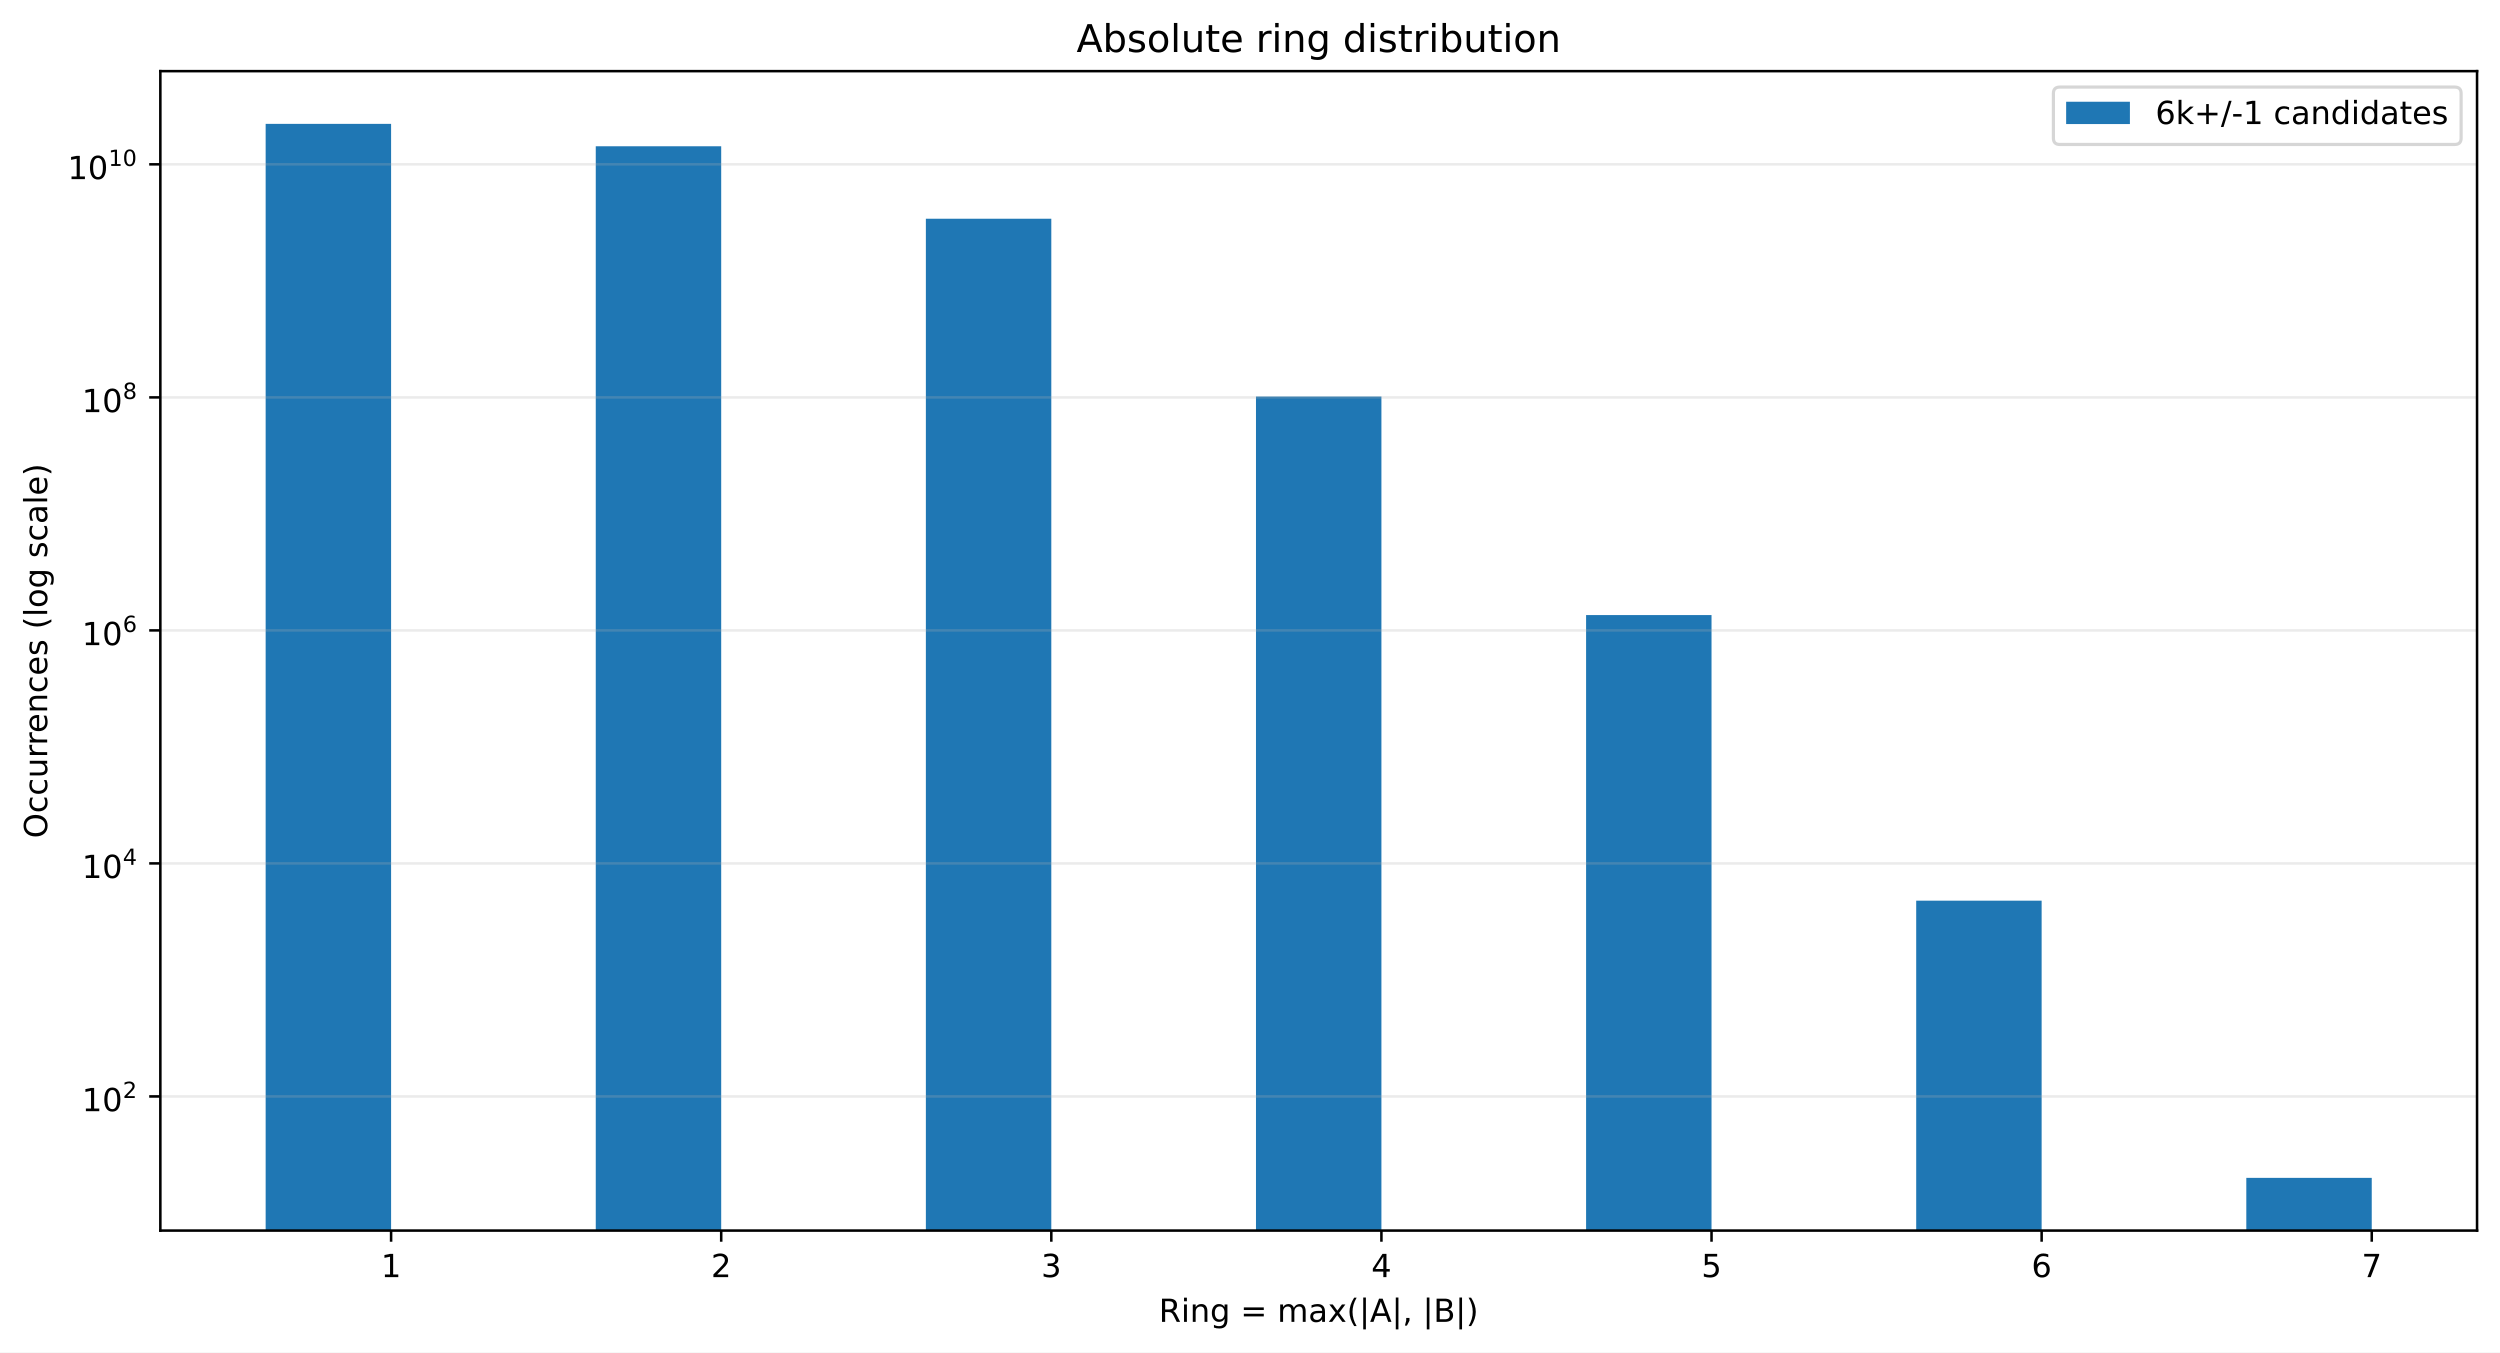
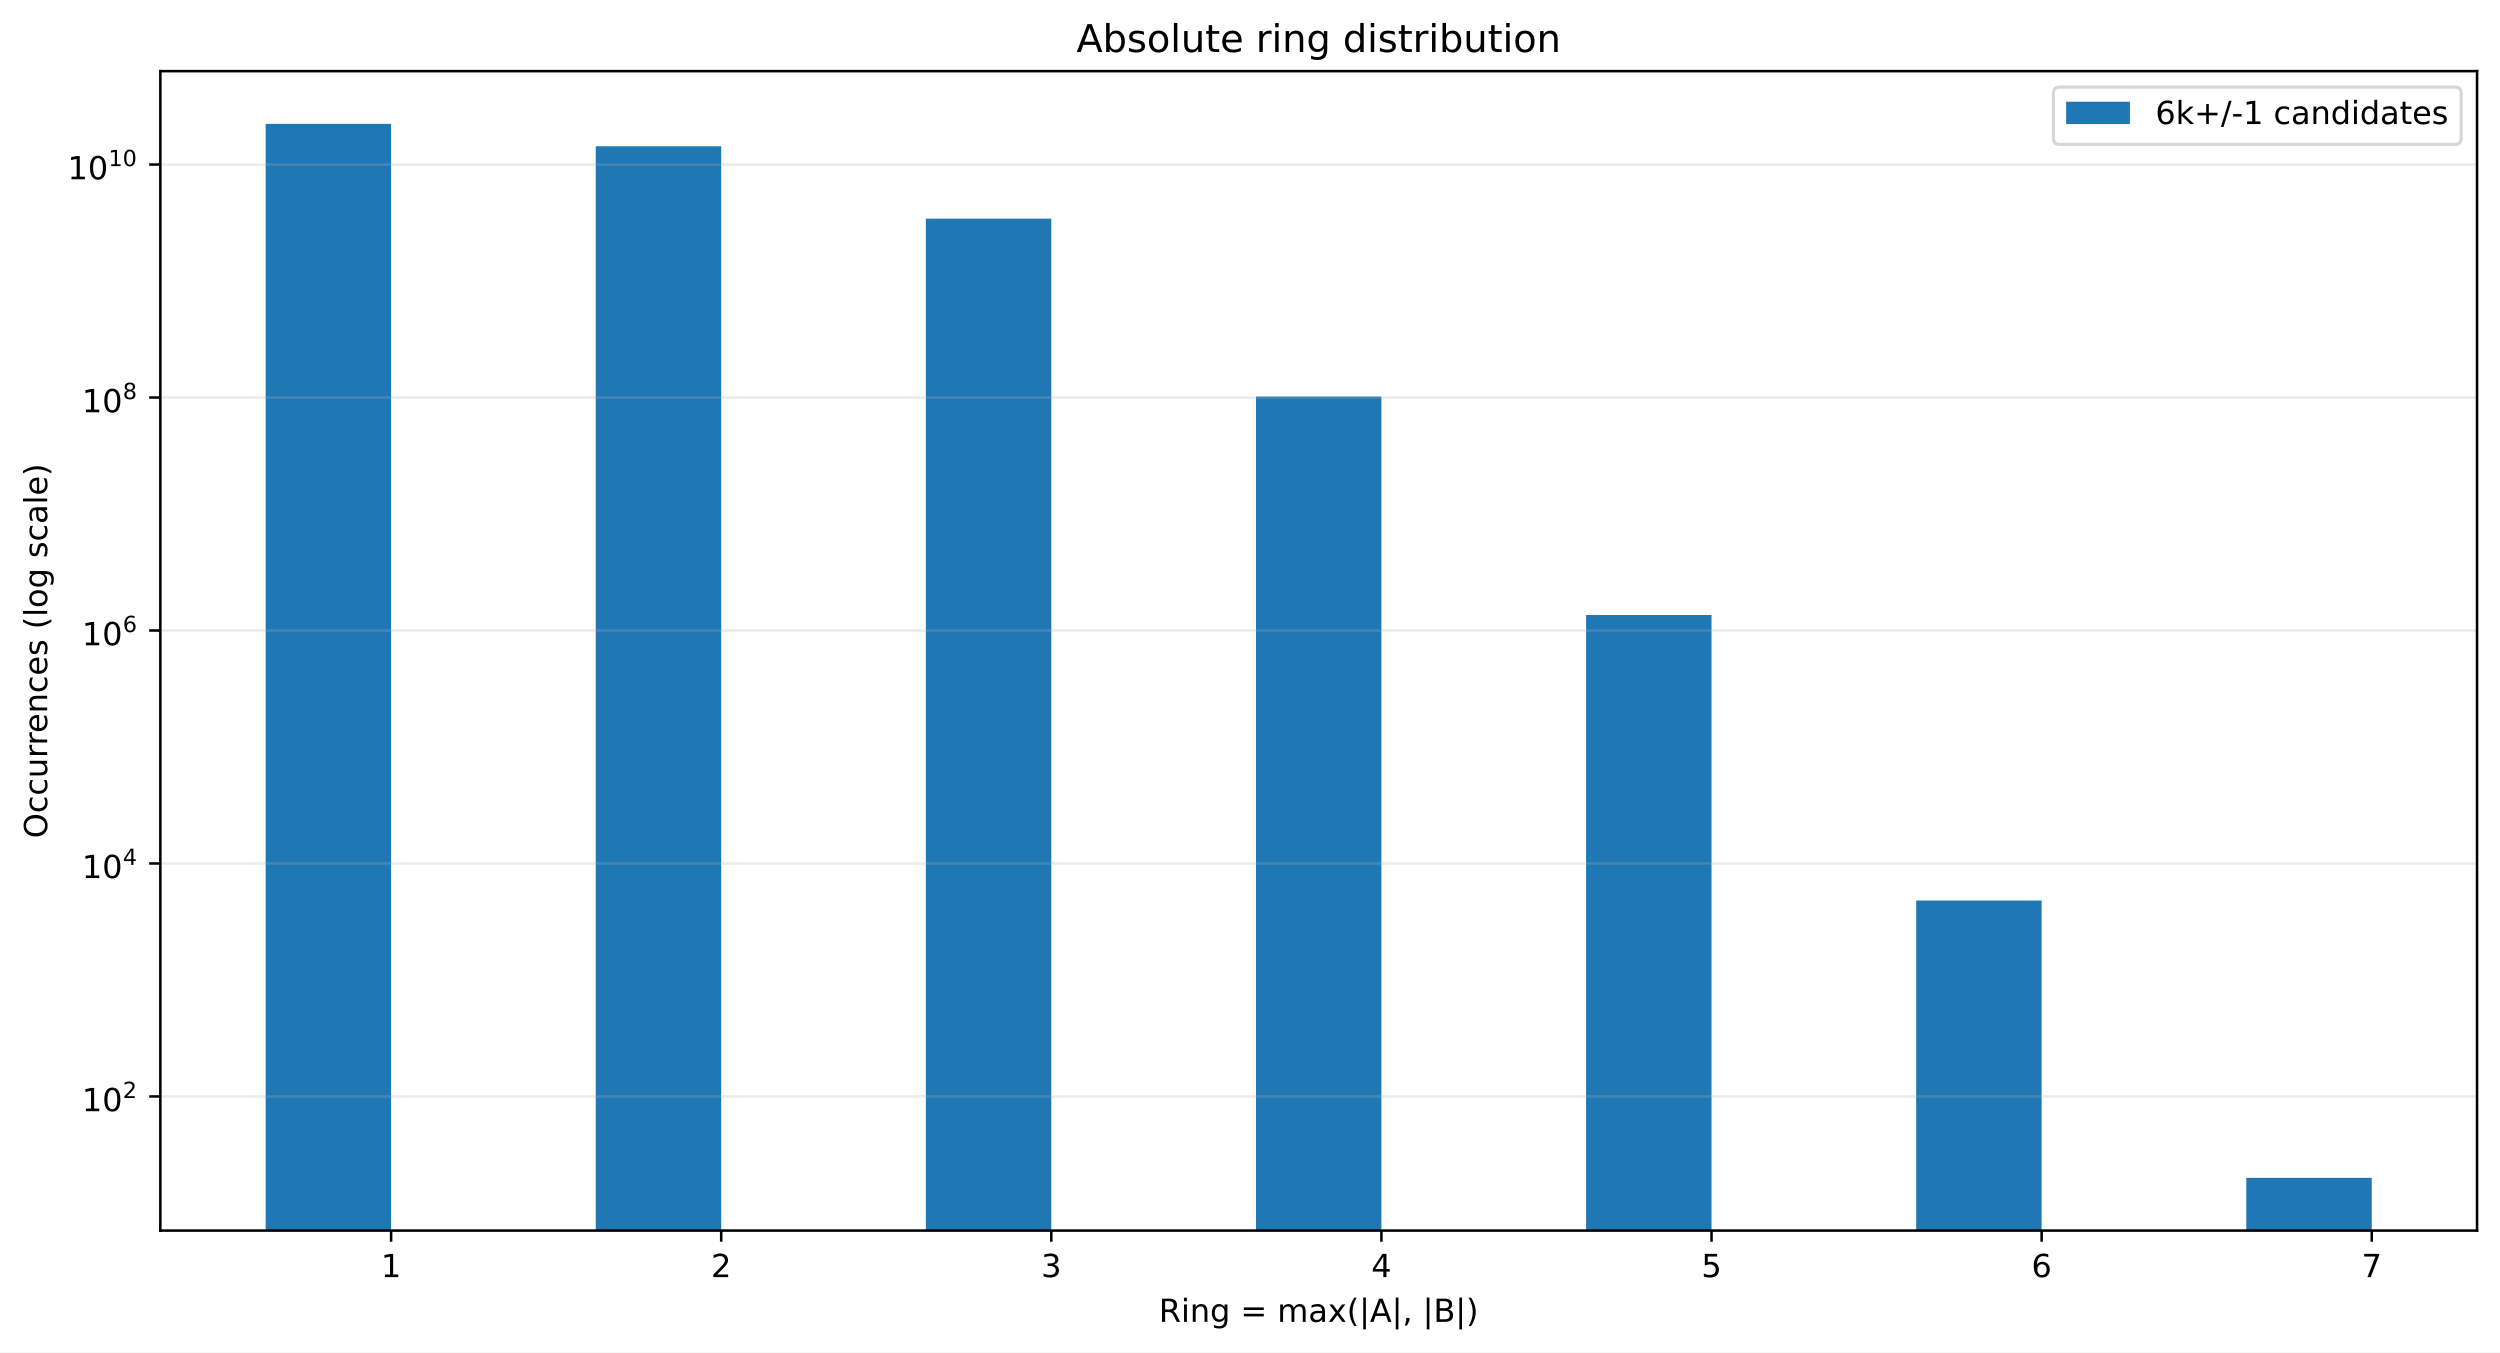
<svg xmlns="http://www.w3.org/2000/svg" xmlns:xlink="http://www.w3.org/1999/xlink" width="784.258pt" height="424.28pt" viewBox="0 0 784.258 424.28" version="1.1">
  <defs>
    <style type="text/css">*{stroke-linejoin: round; stroke-linecap: butt}</style>
  </defs>
  <g id="figure_1">
    <g id="patch_1">
      <path d="M 0 424.28  L 784.258 424.28  L 784.258 0  L 0 0  z " style="fill: #ffffff" />
    </g>
    <g id="axes_1">
      <g id="patch_2">
        <path d="M 50.301 386.036  L 777.058 386.036  L 777.058 22.318  L 50.301 22.318  z " style="fill: #ffffff" />
      </g>
      <g id="patch_3">
-         <path d="M 83.335 36966.541  L 122.687 36966.541  L 122.687 38.851  L 83.335 38.851  z " clip-path="url(#pe344767439)" style="fill: #1f77b4" />
+         <path d="M 83.335 36959.534  L 122.687 36959.534  L 122.687 38.851  L 83.335 38.851  z " clip-path="url(#p57e20f14a9)" style="fill: #1f77b4" />
      </g>
      <g id="patch_4">
-         <path d="M 186.891 36966.541  L 226.243 36966.541  L 226.243 45.886  L 186.891 45.886  z " clip-path="url(#pe344767439)" style="fill: #1f77b4" />
+         <path d="M 186.891 36959.534  L 226.243 36959.534  L 226.243 45.884  L 186.891 45.884  z " clip-path="url(#p57e20f14a9)" style="fill: #1f77b4" />
      </g>
      <g id="patch_5">
-         <path d="M 290.448 36966.541  L 329.799 36966.541  L 329.799 68.608  L 290.448 68.608  z " clip-path="url(#pe344767439)" style="fill: #1f77b4" />
+         <path d="M 290.448 36959.534  L 329.799 36959.534  L 329.799 68.603  L 290.448 68.603  z " clip-path="url(#p57e20f14a9)" style="fill: #1f77b4" />
      </g>
      <g id="patch_6">
-         <path d="M 394.004 36966.541  L 433.355 36966.541  L 433.355 124.402  L 394.004 124.402  z " clip-path="url(#pe344767439)" style="fill: #1f77b4" />
+         <path d="M 394.004 36959.534  L 433.355 36959.534  L 433.355 124.386  L 394.004 124.386  z " clip-path="url(#p57e20f14a9)" style="fill: #1f77b4" />
      </g>
      <g id="patch_7">
-         <path d="M 497.56 36966.541  L 536.912 36966.541  L 536.912 192.954  L 497.56 192.954  z " clip-path="url(#pe344767439)" style="fill: #1f77b4" />
+         <path d="M 497.56 36959.534  L 536.912 36959.534  L 536.912 192.925  L 497.56 192.925  z " clip-path="url(#p57e20f14a9)" style="fill: #1f77b4" />
      </g>
      <g id="patch_8">
-         <path d="M 601.116 36966.541  L 640.468 36966.541  L 640.468 282.544  L 601.116 282.544  z " clip-path="url(#pe344767439)" style="fill: #1f77b4" />
+         <path d="M 601.116 36959.534  L 640.468 36959.534  L 640.468 282.504  L 601.116 282.504  z " clip-path="url(#p57e20f14a9)" style="fill: #1f77b4" />
      </g>
      <g id="patch_9">
-         <path d="M 704.673 36966.541  L 744.024 36966.541  L 744.024 369.503  L 704.673 369.503  z " clip-path="url(#pe344767439)" style="fill: #1f77b4" />
+         <path d="M 704.673 36959.534  L 744.024 36959.534  L 744.024 369.503  L 704.673 369.503  z " clip-path="url(#p57e20f14a9)" style="fill: #1f77b4" />
      </g>
      <g id="matplotlib.axis_1">
        <g id="xtick_1">
          <g id="line2d_1">
            <defs>
-               <path id="m5f620733ee" d="M 0 0  L 0 3.5  " style="stroke: #000000; stroke-width: 0.8" />
+               <path id="mc5eaa9182e" d="M 0 0  L 0 3.5  " style="stroke: #000000; stroke-width: 0.8" />
            </defs>
            <g>
-               <use xlink:href="#m5f620733ee" x="122.687" y="386.036" style="stroke: #000000; stroke-width: 0.8" />
+               <use xlink:href="#mc5eaa9182e" x="122.687" y="386.036" style="stroke: #000000; stroke-width: 0.8" />
            </g>
          </g>
          <g id="text_1">
            <g transform="translate(119.5053 400.6334) scale(0.1 -0.1)">
              <defs>
                <path id="DejaVuSans-14" d="M 794 531  L 1825 531  L 1825 4091  L 703 3866  L 703 4441  L 1819 4666  L 2450 4666  L 2450 531  L 3481 531  L 3481 0  L 794 0  L 794 531  z " transform="scale(0.015625)" />
              </defs>
              <use xlink:href="#DejaVuSans-14" />
            </g>
          </g>
        </g>
        <g id="xtick_2">
          <g id="line2d_2">
            <g>
-               <use xlink:href="#m5f620733ee" x="226.243" y="386.036" style="stroke: #000000; stroke-width: 0.8" />
+               <use xlink:href="#mc5eaa9182e" x="226.243" y="386.036" style="stroke: #000000; stroke-width: 0.8" />
            </g>
          </g>
          <g id="text_2">
            <g transform="translate(223.0616 400.6334) scale(0.1 -0.1)">
              <defs>
                <path id="DejaVuSans-15" d="M 1228 531  L 3431 531  L 3431 0  L 469 0  L 469 531  Q 828 903 1448 1529  Q 2069 2156 2228 2338  Q 2531 2678 2651 2914  Q 2772 3150 2772 3378  Q 2772 3750 2511 3984  Q 2250 4219 1831 4219  Q 1534 4219 1204 4116  Q 875 4013 500 3803  L 500 4441  Q 881 4594 1212 4672  Q 1544 4750 1819 4750  Q 2544 4750 2975 4387  Q 3406 4025 3406 3419  Q 3406 3131 3298 2873  Q 3191 2616 2906 2266  Q 2828 2175 2409 1742  Q 1991 1309 1228 531  z " transform="scale(0.015625)" />
              </defs>
              <use xlink:href="#DejaVuSans-15" />
            </g>
          </g>
        </g>
        <g id="xtick_3">
          <g id="line2d_3">
            <g>
-               <use xlink:href="#m5f620733ee" x="329.799" y="386.036" style="stroke: #000000; stroke-width: 0.8" />
+               <use xlink:href="#mc5eaa9182e" x="329.799" y="386.036" style="stroke: #000000; stroke-width: 0.8" />
            </g>
          </g>
          <g id="text_3">
            <g transform="translate(326.6178 400.6334) scale(0.1 -0.1)">
              <defs>
                <path id="DejaVuSans-16" d="M 2597 2516  Q 3050 2419 3304 2112  Q 3559 1806 3559 1356  Q 3559 666 3084 287  Q 2609 -91 1734 -91  Q 1441 -91 1130 -33  Q 819 25 488 141  L 488 750  Q 750 597 1062 519  Q 1375 441 1716 441  Q 2309 441 2620 675  Q 2931 909 2931 1356  Q 2931 1769 2642 2001  Q 2353 2234 1838 2234  L 1294 2234  L 1294 2753  L 1863 2753  Q 2328 2753 2575 2939  Q 2822 3125 2822 3475  Q 2822 3834 2567 4026  Q 2313 4219 1838 4219  Q 1578 4219 1281 4162  Q 984 4106 628 3988  L 628 4550  Q 988 4650 1302 4700  Q 1616 4750 1894 4750  Q 2613 4750 3031 4423  Q 3450 4097 3450 3541  Q 3450 3153 3228 2886  Q 3006 2619 2597 2516  z " transform="scale(0.015625)" />
              </defs>
              <use xlink:href="#DejaVuSans-16" />
            </g>
          </g>
        </g>
        <g id="xtick_4">
          <g id="line2d_4">
            <g>
-               <use xlink:href="#m5f620733ee" x="433.355" y="386.036" style="stroke: #000000; stroke-width: 0.8" />
+               <use xlink:href="#mc5eaa9182e" x="433.355" y="386.036" style="stroke: #000000; stroke-width: 0.8" />
            </g>
          </g>
          <g id="text_4">
            <g transform="translate(430.174 400.6334) scale(0.1 -0.1)">
              <defs>
                <path id="DejaVuSans-17" d="M 2419 4116  L 825 1625  L 2419 1625  L 2419 4116  z M 2253 4666  L 3047 4666  L 3047 1625  L 3713 1625  L 3713 1100  L 3047 1100  L 3047 0  L 2419 0  L 2419 1100  L 313 1100  L 313 1709  L 2253 4666  z " transform="scale(0.015625)" />
              </defs>
              <use xlink:href="#DejaVuSans-17" />
            </g>
          </g>
        </g>
        <g id="xtick_5">
          <g id="line2d_5">
            <g>
-               <use xlink:href="#m5f620733ee" x="536.912" y="386.036" style="stroke: #000000; stroke-width: 0.8" />
+               <use xlink:href="#mc5eaa9182e" x="536.912" y="386.036" style="stroke: #000000; stroke-width: 0.8" />
            </g>
          </g>
          <g id="text_5">
            <g transform="translate(533.7303 400.6334) scale(0.1 -0.1)">
              <defs>
                <path id="DejaVuSans-18" d="M 691 4666  L 3169 4666  L 3169 4134  L 1269 4134  L 1269 2991  Q 1406 3038 1543 3061  Q 1681 3084 1819 3084  Q 2600 3084 3056 2656  Q 3513 2228 3513 1497  Q 3513 744 3044 326  Q 2575 -91 1722 -91  Q 1428 -91 1123 -41  Q 819 9 494 109  L 494 744  Q 775 591 1075 516  Q 1375 441 1709 441  Q 2250 441 2565 725  Q 2881 1009 2881 1497  Q 2881 1984 2565 2268  Q 2250 2553 1709 2553  Q 1456 2553 1204 2497  Q 953 2441 691 2322  L 691 4666  z " transform="scale(0.015625)" />
              </defs>
              <use xlink:href="#DejaVuSans-18" />
            </g>
          </g>
        </g>
        <g id="xtick_6">
          <g id="line2d_6">
            <g>
-               <use xlink:href="#m5f620733ee" x="640.468" y="386.036" style="stroke: #000000; stroke-width: 0.8" />
+               <use xlink:href="#mc5eaa9182e" x="640.468" y="386.036" style="stroke: #000000; stroke-width: 0.8" />
            </g>
          </g>
          <g id="text_6">
            <g transform="translate(637.2865 400.6334) scale(0.1 -0.1)">
              <defs>
                <path id="DejaVuSans-19" d="M 2113 2584  Q 1688 2584 1439 2293  Q 1191 2003 1191 1497  Q 1191 994 1439 701  Q 1688 409 2113 409  Q 2538 409 2786 701  Q 3034 994 3034 1497  Q 3034 2003 2786 2293  Q 2538 2584 2113 2584  z M 3366 4563  L 3366 3988  Q 3128 4100 2886 4159  Q 2644 4219 2406 4219  Q 1781 4219 1451 3797  Q 1122 3375 1075 2522  Q 1259 2794 1537 2939  Q 1816 3084 2150 3084  Q 2853 3084 3261 2657  Q 3669 2231 3669 1497  Q 3669 778 3244 343  Q 2819 -91 2113 -91  Q 1303 -91 875 529  Q 447 1150 447 2328  Q 447 3434 972 4092  Q 1497 4750 2381 4750  Q 2619 4750 2861 4703  Q 3103 4656 3366 4563  z " transform="scale(0.015625)" />
              </defs>
              <use xlink:href="#DejaVuSans-19" />
            </g>
          </g>
        </g>
        <g id="xtick_7">
          <g id="line2d_7">
            <g>
-               <use xlink:href="#m5f620733ee" x="744.024" y="386.036" style="stroke: #000000; stroke-width: 0.8" />
+               <use xlink:href="#mc5eaa9182e" x="744.024" y="386.036" style="stroke: #000000; stroke-width: 0.8" />
            </g>
          </g>
          <g id="text_7">
            <g transform="translate(740.8427 400.6334) scale(0.1 -0.1)">
              <defs>
                <path id="DejaVuSans-1a" d="M 525 4666  L 3525 4666  L 3525 4397  L 1831 0  L 1172 0  L 2766 4134  L 525 4134  L 525 4666  z " transform="scale(0.015625)" />
              </defs>
              <use xlink:href="#DejaVuSans-1a" />
            </g>
          </g>
        </g>
        <g id="text_8">
          <g transform="translate(363.5437 414.678) scale(0.1 -0.1)">
            <defs>
              <path id="DejaVuSans-35" d="M 2841 2188  Q 3044 2119 3236 1894  Q 3428 1669 3622 1275  L 4263 0  L 3584 0  L 2988 1197  Q 2756 1666 2539 1819  Q 2322 1972 1947 1972  L 1259 1972  L 1259 0  L 628 0  L 628 4666  L 2053 4666  Q 2853 4666 3247 4331  Q 3641 3997 3641 3322  Q 3641 2881 3436 2590  Q 3231 2300 2841 2188  z M 1259 4147  L 1259 2491  L 2053 2491  Q 2509 2491 2742 2702  Q 2975 2913 2975 3322  Q 2975 3731 2742 3939  Q 2509 4147 2053 4147  L 1259 4147  z " transform="scale(0.015625)" />
              <path id="DejaVuSans-4c" d="M 603 3500  L 1178 3500  L 1178 0  L 603 0  L 603 3500  z M 603 4863  L 1178 4863  L 1178 4134  L 603 4134  L 603 4863  z " transform="scale(0.015625)" />
              <path id="DejaVuSans-51" d="M 3513 2113  L 3513 0  L 2938 0  L 2938 2094  Q 2938 2591 2744 2837  Q 2550 3084 2163 3084  Q 1697 3084 1428 2787  Q 1159 2491 1159 1978  L 1159 0  L 581 0  L 581 3500  L 1159 3500  L 1159 2956  Q 1366 3272 1645 3428  Q 1925 3584 2291 3584  Q 2894 3584 3203 3211  Q 3513 2838 3513 2113  z " transform="scale(0.015625)" />
              <path id="DejaVuSans-4a" d="M 2906 1791  Q 2906 2416 2648 2759  Q 2391 3103 1925 3103  Q 1463 3103 1205 2759  Q 947 2416 947 1791  Q 947 1169 1205 825  Q 1463 481 1925 481  Q 2391 481 2648 825  Q 2906 1169 2906 1791  z M 3481 434  Q 3481 -459 3084 -895  Q 2688 -1331 1869 -1331  Q 1566 -1331 1297 -1286  Q 1028 -1241 775 -1147  L 775 -588  Q 1028 -725 1275 -790  Q 1522 -856 1778 -856  Q 2344 -856 2625 -561  Q 2906 -266 2906 331  L 2906 616  Q 2728 306 2450 153  Q 2172 0 1784 0  Q 1141 0 747 490  Q 353 981 353 1791  Q 353 2603 747 3093  Q 1141 3584 1784 3584  Q 2172 3584 2450 3431  Q 2728 3278 2906 2969  L 2906 3500  L 3481 3500  L 3481 434  z " transform="scale(0.015625)" />
              <path id="DejaVuSans-3" transform="scale(0.015625)" />
              <path id="DejaVuSans-20" d="M 678 2906  L 4684 2906  L 4684 2381  L 678 2381  L 678 2906  z M 678 1631  L 4684 1631  L 4684 1100  L 678 1100  L 678 1631  z " transform="scale(0.015625)" />
              <path id="DejaVuSans-50" d="M 3328 2828  Q 3544 3216 3844 3400  Q 4144 3584 4550 3584  Q 5097 3584 5394 3201  Q 5691 2819 5691 2113  L 5691 0  L 5113 0  L 5113 2094  Q 5113 2597 4934 2840  Q 4756 3084 4391 3084  Q 3944 3084 3684 2787  Q 3425 2491 3425 1978  L 3425 0  L 2847 0  L 2847 2094  Q 2847 2600 2669 2842  Q 2491 3084 2119 3084  Q 1678 3084 1418 2786  Q 1159 2488 1159 1978  L 1159 0  L 581 0  L 581 3500  L 1159 3500  L 1159 2956  Q 1356 3278 1631 3431  Q 1906 3584 2284 3584  Q 2666 3584 2933 3390  Q 3200 3197 3328 2828  z " transform="scale(0.015625)" />
              <path id="DejaVuSans-44" d="M 2194 1759  Q 1497 1759 1228 1600  Q 959 1441 959 1056  Q 959 750 1161 570  Q 1363 391 1709 391  Q 2188 391 2477 730  Q 2766 1069 2766 1631  L 2766 1759  L 2194 1759  z M 3341 1997  L 3341 0  L 2766 0  L 2766 531  Q 2569 213 2275 61  Q 1981 -91 1556 -91  Q 1019 -91 701 211  Q 384 513 384 1019  Q 384 1609 779 1909  Q 1175 2209 1959 2209  L 2766 2209  L 2766 2266  Q 2766 2663 2505 2880  Q 2244 3097 1772 3097  Q 1472 3097 1187 3025  Q 903 2953 641 2809  L 641 3341  Q 956 3463 1253 3523  Q 1550 3584 1831 3584  Q 2591 3584 2966 3190  Q 3341 2797 3341 1997  z " transform="scale(0.015625)" />
              <path id="DejaVuSans-5b" d="M 3513 3500  L 2247 1797  L 3578 0  L 2900 0  L 1881 1375  L 863 0  L 184 0  L 1544 1831  L 300 3500  L 978 3500  L 1906 2253  L 2834 3500  L 3513 3500  z " transform="scale(0.015625)" />
              <path id="DejaVuSans-b" d="M 1984 4856  Q 1566 4138 1362 3434  Q 1159 2731 1159 2009  Q 1159 1288 1364 580  Q 1569 -128 1984 -844  L 1484 -844  Q 1016 -109 783 600  Q 550 1309 550 2009  Q 550 2706 781 3412  Q 1013 4119 1484 4856  L 1984 4856  z " transform="scale(0.015625)" />
              <path id="DejaVuSans-5f" d="M 1344 4891  L 1344 -1509  L 813 -1509  L 813 4891  L 1344 4891  z " transform="scale(0.015625)" />
              <path id="DejaVuSans-24" d="M 2188 4044  L 1331 1722  L 3047 1722  L 2188 4044  z M 1831 4666  L 2547 4666  L 4325 0  L 3669 0  L 3244 1197  L 1141 1197  L 716 0  L 50 0  L 1831 4666  z " transform="scale(0.015625)" />
              <path id="DejaVuSans-f" d="M 750 794  L 1409 794  L 1409 256  L 897 -744  L 494 -744  L 750 256  L 750 794  z " transform="scale(0.015625)" />
              <path id="DejaVuSans-25" d="M 1259 2228  L 1259 519  L 2272 519  Q 2781 519 3026 730  Q 3272 941 3272 1375  Q 3272 1813 3026 2020  Q 2781 2228 2272 2228  L 1259 2228  z M 1259 4147  L 1259 2741  L 2194 2741  Q 2656 2741 2882 2914  Q 3109 3088 3109 3444  Q 3109 3797 2882 3972  Q 2656 4147 2194 4147  L 1259 4147  z M 628 4666  L 2241 4666  Q 2963 4666 3353 4366  Q 3744 4066 3744 3513  Q 3744 3084 3544 2831  Q 3344 2578 2956 2516  Q 3422 2416 3680 2098  Q 3938 1781 3938 1306  Q 3938 681 3513 340  Q 3088 0 2303 0  L 628 0  L 628 4666  z " transform="scale(0.015625)" />
              <path id="DejaVuSans-c" d="M 513 4856  L 1013 4856  Q 1481 4119 1714 3412  Q 1947 2706 1947 2009  Q 1947 1309 1714 600  Q 1481 -109 1013 -844  L 513 -844  Q 928 -128 1133 580  Q 1338 1288 1338 2009  Q 1338 2731 1133 3434  Q 928 4138 513 4856  z " transform="scale(0.015625)" />
            </defs>
            <use xlink:href="#DejaVuSans-35" />
            <use xlink:href="#DejaVuSans-4c" transform="translate(69.48438 0)" />
            <use xlink:href="#DejaVuSans-51" transform="translate(97.26562 0)" />
            <use xlink:href="#DejaVuSans-4a" transform="translate(160.6406 0)" />
            <use xlink:href="#DejaVuSans-3" transform="translate(224.125 0)" />
            <use xlink:href="#DejaVuSans-20" transform="translate(255.9062 0)" />
            <use xlink:href="#DejaVuSans-3" transform="translate(339.7031 0)" />
            <use xlink:href="#DejaVuSans-50" transform="translate(371.4844 0)" />
            <use xlink:href="#DejaVuSans-44" transform="translate(468.8906 0)" />
            <use xlink:href="#DejaVuSans-5b" transform="translate(530.1719 0)" />
            <use xlink:href="#DejaVuSans-b" transform="translate(589.3594 0)" />
            <use xlink:href="#DejaVuSans-5f" transform="translate(628.375 0)" />
            <use xlink:href="#DejaVuSans-24" transform="translate(662.0625 0)" />
            <use xlink:href="#DejaVuSans-5f" transform="translate(730.4688 0)" />
            <use xlink:href="#DejaVuSans-f" transform="translate(764.1562 0)" />
            <use xlink:href="#DejaVuSans-3" transform="translate(795.9375 0)" />
            <use xlink:href="#DejaVuSans-5f" transform="translate(827.7188 0)" />
            <use xlink:href="#DejaVuSans-25" transform="translate(861.4062 0)" />
            <use xlink:href="#DejaVuSans-5f" transform="translate(930.0156 0)" />
            <use xlink:href="#DejaVuSans-c" transform="translate(963.7031 0)" />
          </g>
        </g>
      </g>
      <g id="matplotlib.axis_2">
        <g id="ytick_1">
          <g id="line2d_8">
-             <path d="M 50.301 343.956  L 777.058 343.956  " clip-path="url(#pe344767439)" style="fill: none; stroke: #b0b0b0; stroke-opacity: 0.25; stroke-width: 0.8; stroke-linecap: square" />
+             <path d="M 50.301 343.961  L 777.058 343.961  " clip-path="url(#p57e20f14a9)" style="fill: none; stroke: #b0b0b0; stroke-opacity: 0.25; stroke-width: 0.8; stroke-linecap: square" />
          </g>
          <g id="line2d_9">
            <defs>
-               <path id="m63f2f22b67" d="M 0 0  L -3.5 0  " style="stroke: #000000; stroke-width: 0.8" />
+               <path id="m5022989e51" d="M 0 0  L -3.5 0  " style="stroke: #000000; stroke-width: 0.8" />
            </defs>
            <g>
-               <use xlink:href="#m63f2f22b67" x="50.301" y="343.956" style="stroke: #000000; stroke-width: 0.8" />
+               <use xlink:href="#m5022989e51" x="50.301" y="343.961" style="stroke: #000000; stroke-width: 0.8" />
            </g>
          </g>
          <g id="text_9">
-             <g transform="translate(25.70078 348.6562) scale(0.1 -0.1)">
+             <g transform="translate(25.70078 348.6611) scale(0.1 -0.1)">
              <defs>
                <path id="DejaVuSans-13" d="M 2034 4250  Q 1547 4250 1301 3770  Q 1056 3291 1056 2328  Q 1056 1369 1301 889  Q 1547 409 2034 409  Q 2525 409 2770 889  Q 3016 1369 3016 2328  Q 3016 3291 2770 3770  Q 2525 4250 2034 4250  z M 2034 4750  Q 2819 4750 3233 4129  Q 3647 3509 3647 2328  Q 3647 1150 3233 529  Q 2819 -91 2034 -91  Q 1250 -91 836 529  Q 422 1150 422 2328  Q 422 3509 836 4129  Q 1250 4750 2034 4750  z " transform="scale(0.015625)" />
              </defs>
              <use xlink:href="#DejaVuSans-14" transform="translate(0 0.746875)" />
              <use xlink:href="#DejaVuSans-13" transform="translate(63.62305 0.746875)" />
              <use xlink:href="#DejaVuSans-15" transform="translate(128.2031 42.04688) scale(0.7)" />
            </g>
          </g>
        </g>
        <g id="ytick_2">
          <g id="line2d_10">
-             <path d="M 50.301 270.857  L 777.058 270.857  " clip-path="url(#pe344767439)" style="fill: none; stroke: #b0b0b0; stroke-opacity: 0.25; stroke-width: 0.8; stroke-linecap: square" />
+             <path d="M 50.301 270.876  L 777.058 270.876  " clip-path="url(#p57e20f14a9)" style="fill: none; stroke: #b0b0b0; stroke-opacity: 0.25; stroke-width: 0.8; stroke-linecap: square" />
          </g>
          <g id="line2d_11">
            <g>
-               <use xlink:href="#m63f2f22b67" x="50.301" y="270.857" style="stroke: #000000; stroke-width: 0.8" />
+               <use xlink:href="#m5022989e51" x="50.301" y="270.876" style="stroke: #000000; stroke-width: 0.8" />
            </g>
          </g>
          <g id="text_10">
-             <g transform="translate(25.70078 275.5072) scale(0.1 -0.1)">
+             <g transform="translate(25.70078 275.5261) scale(0.1 -0.1)">
              <use xlink:href="#DejaVuSans-14" transform="translate(0 0.665625)" />
              <use xlink:href="#DejaVuSans-13" transform="translate(63.62305 0.665625)" />
              <use xlink:href="#DejaVuSans-17" transform="translate(128.2031 41.96563) scale(0.7)" />
            </g>
          </g>
        </g>
        <g id="ytick_3">
          <g id="line2d_12">
-             <path d="M 50.301 197.758  L 777.058 197.758  " clip-path="url(#pe344767439)" style="fill: none; stroke: #b0b0b0; stroke-opacity: 0.25; stroke-width: 0.8; stroke-linecap: square" />
+             <path d="M 50.301 197.791  L 777.058 197.791  " clip-path="url(#p57e20f14a9)" style="fill: none; stroke: #b0b0b0; stroke-opacity: 0.25; stroke-width: 0.8; stroke-linecap: square" />
          </g>
          <g id="line2d_13">
            <g>
-               <use xlink:href="#m63f2f22b67" x="50.301" y="197.758" style="stroke: #000000; stroke-width: 0.8" />
+               <use xlink:href="#m5022989e51" x="50.301" y="197.791" style="stroke: #000000; stroke-width: 0.8" />
            </g>
          </g>
          <g id="text_11">
-             <g transform="translate(25.70078 202.4582) scale(0.1 -0.1)">
+             <g transform="translate(25.70078 202.4911) scale(0.1 -0.1)">
              <use xlink:href="#DejaVuSans-14" transform="translate(0 0.746875)" />
              <use xlink:href="#DejaVuSans-13" transform="translate(63.62305 0.746875)" />
              <use xlink:href="#DejaVuSans-19" transform="translate(128.2031 42.04688) scale(0.7)" />
            </g>
          </g>
        </g>
        <g id="ytick_4">
          <g id="line2d_14">
-             <path d="M 50.301 124.659  L 777.058 124.659  " clip-path="url(#pe344767439)" style="fill: none; stroke: #b0b0b0; stroke-opacity: 0.25; stroke-width: 0.8; stroke-linecap: square" />
+             <path d="M 50.301 124.706  L 777.058 124.706  " clip-path="url(#p57e20f14a9)" style="fill: none; stroke: #b0b0b0; stroke-opacity: 0.25; stroke-width: 0.8; stroke-linecap: square" />
          </g>
          <g id="line2d_15">
            <g>
-               <use xlink:href="#m63f2f22b67" x="50.301" y="124.659" style="stroke: #000000; stroke-width: 0.8" />
+               <use xlink:href="#m5022989e51" x="50.301" y="124.706" style="stroke: #000000; stroke-width: 0.8" />
            </g>
          </g>
          <g id="text_12">
-             <g transform="translate(25.70078 129.3593) scale(0.1 -0.1)">
+             <g transform="translate(25.70078 129.4061) scale(0.1 -0.1)">
              <defs>
                <path id="DejaVuSans-1b" d="M 2034 2216  Q 1584 2216 1326 1975  Q 1069 1734 1069 1313  Q 1069 891 1326 650  Q 1584 409 2034 409  Q 2484 409 2743 651  Q 3003 894 3003 1313  Q 3003 1734 2745 1975  Q 2488 2216 2034 2216  z M 1403 2484  Q 997 2584 770 2862  Q 544 3141 544 3541  Q 544 4100 942 4425  Q 1341 4750 2034 4750  Q 2731 4750 3128 4425  Q 3525 4100 3525 3541  Q 3525 3141 3298 2862  Q 3072 2584 2669 2484  Q 3125 2378 3379 2068  Q 3634 1759 3634 1313  Q 3634 634 3220 271  Q 2806 -91 2034 -91  Q 1263 -91 848 271  Q 434 634 434 1313  Q 434 1759 690 2068  Q 947 2378 1403 2484  z M 1172 3481  Q 1172 3119 1398 2916  Q 1625 2713 2034 2713  Q 2441 2713 2670 2916  Q 2900 3119 2900 3481  Q 2900 3844 2670 4047  Q 2441 4250 2034 4250  Q 1625 4250 1398 4047  Q 1172 3844 1172 3481  z " transform="scale(0.015625)" />
              </defs>
              <use xlink:href="#DejaVuSans-14" transform="translate(0 0.746875)" />
              <use xlink:href="#DejaVuSans-13" transform="translate(63.62305 0.746875)" />
              <use xlink:href="#DejaVuSans-1b" transform="translate(128.2031 42.04688) scale(0.7)" />
            </g>
          </g>
        </g>
        <g id="ytick_5">
          <g id="line2d_16">
-             <path d="M 50.301 51.56  L 777.058 51.56  " clip-path="url(#pe344767439)" style="fill: none; stroke: #b0b0b0; stroke-opacity: 0.25; stroke-width: 0.8; stroke-linecap: square" />
+             <path d="M 50.301 51.621  L 777.058 51.621  " clip-path="url(#p57e20f14a9)" style="fill: none; stroke: #b0b0b0; stroke-opacity: 0.25; stroke-width: 0.8; stroke-linecap: square" />
          </g>
          <g id="line2d_17">
            <g>
-               <use xlink:href="#m63f2f22b67" x="50.301" y="51.56" style="stroke: #000000; stroke-width: 0.8" />
+               <use xlink:href="#m5022989e51" x="50.301" y="51.621" style="stroke: #000000; stroke-width: 0.8" />
            </g>
          </g>
          <g id="text_13">
-             <g transform="translate(21.20078 56.26028) scale(0.1 -0.1)">
+             <g transform="translate(21.20078 56.32116) scale(0.1 -0.1)">
              <use xlink:href="#DejaVuSans-14" transform="translate(0 0.746875)" />
              <use xlink:href="#DejaVuSans-13" transform="translate(63.62305 0.746875)" />
              <use xlink:href="#DejaVuSans-14" transform="translate(128.2031 42.04688) scale(0.7)" />
              <use xlink:href="#DejaVuSans-13" transform="translate(172.7393 42.04688) scale(0.7)" />
            </g>
          </g>
        </g>
        <g id="text_14">
          <g transform="translate(14.79844 262.9551) rotate(-90) scale(0.1 -0.1)">
            <defs>
              <path id="DejaVuSans-32" d="M 2522 4238  Q 1834 4238 1429 3725  Q 1025 3213 1025 2328  Q 1025 1447 1429 934  Q 1834 422 2522 422  Q 3209 422 3611 934  Q 4013 1447 4013 2328  Q 4013 3213 3611 3725  Q 3209 4238 2522 4238  z M 2522 4750  Q 3503 4750 4090 4092  Q 4678 3434 4678 2328  Q 4678 1225 4090 567  Q 3503 -91 2522 -91  Q 1538 -91 948 565  Q 359 1222 359 2328  Q 359 3434 948 4092  Q 1538 4750 2522 4750  z " transform="scale(0.015625)" />
              <path id="DejaVuSans-46" d="M 3122 3366  L 3122 2828  Q 2878 2963 2633 3030  Q 2388 3097 2138 3097  Q 1578 3097 1268 2742  Q 959 2388 959 1747  Q 959 1106 1268 751  Q 1578 397 2138 397  Q 2388 397 2633 464  Q 2878 531 3122 666  L 3122 134  Q 2881 22 2623 -34  Q 2366 -91 2075 -91  Q 1284 -91 818 406  Q 353 903 353 1747  Q 353 2603 823 3093  Q 1294 3584 2113 3584  Q 2378 3584 2631 3529  Q 2884 3475 3122 3366  z " transform="scale(0.015625)" />
              <path id="DejaVuSans-58" d="M 544 1381  L 544 3500  L 1119 3500  L 1119 1403  Q 1119 906 1312 657  Q 1506 409 1894 409  Q 2359 409 2629 706  Q 2900 1003 2900 1516  L 2900 3500  L 3475 3500  L 3475 0  L 2900 0  L 2900 538  Q 2691 219 2414 64  Q 2138 -91 1772 -91  Q 1169 -91 856 284  Q 544 659 544 1381  z M 1991 3584  L 1991 3584  z " transform="scale(0.015625)" />
              <path id="DejaVuSans-55" d="M 2631 2963  Q 2534 3019 2420 3045  Q 2306 3072 2169 3072  Q 1681 3072 1420 2755  Q 1159 2438 1159 1844  L 1159 0  L 581 0  L 581 3500  L 1159 3500  L 1159 2956  Q 1341 3275 1631 3429  Q 1922 3584 2338 3584  Q 2397 3584 2469 3576  Q 2541 3569 2628 3553  L 2631 2963  z " transform="scale(0.015625)" />
              <path id="DejaVuSans-48" d="M 3597 1894  L 3597 1613  L 953 1613  Q 991 1019 1311 708  Q 1631 397 2203 397  Q 2534 397 2845 478  Q 3156 559 3463 722  L 3463 178  Q 3153 47 2828 -22  Q 2503 -91 2169 -91  Q 1331 -91 842 396  Q 353 884 353 1716  Q 353 2575 817 3079  Q 1281 3584 2069 3584  Q 2775 3584 3186 3129  Q 3597 2675 3597 1894  z M 3022 2063  Q 3016 2534 2758 2815  Q 2500 3097 2075 3097  Q 1594 3097 1305 2825  Q 1016 2553 972 2059  L 3022 2063  z " transform="scale(0.015625)" />
              <path id="DejaVuSans-56" d="M 2834 3397  L 2834 2853  Q 2591 2978 2328 3040  Q 2066 3103 1784 3103  Q 1356 3103 1142 2972  Q 928 2841 928 2578  Q 928 2378 1081 2264  Q 1234 2150 1697 2047  L 1894 2003  Q 2506 1872 2764 1633  Q 3022 1394 3022 966  Q 3022 478 2636 193  Q 2250 -91 1575 -91  Q 1294 -91 989 -36  Q 684 19 347 128  L 347 722  Q 666 556 975 473  Q 1284 391 1588 391  Q 1994 391 2212 530  Q 2431 669 2431 922  Q 2431 1156 2273 1281  Q 2116 1406 1581 1522  L 1381 1569  Q 847 1681 609 1914  Q 372 2147 372 2553  Q 372 3047 722 3315  Q 1072 3584 1716 3584  Q 2034 3584 2315 3537  Q 2597 3491 2834 3397  z " transform="scale(0.015625)" />
              <path id="DejaVuSans-4f" d="M 603 4863  L 1178 4863  L 1178 0  L 603 0  L 603 4863  z " transform="scale(0.015625)" />
              <path id="DejaVuSans-52" d="M 1959 3097  Q 1497 3097 1228 2736  Q 959 2375 959 1747  Q 959 1119 1226 758  Q 1494 397 1959 397  Q 2419 397 2687 759  Q 2956 1122 2956 1747  Q 2956 2369 2687 2733  Q 2419 3097 1959 3097  z M 1959 3584  Q 2709 3584 3137 3096  Q 3566 2609 3566 1747  Q 3566 888 3137 398  Q 2709 -91 1959 -91  Q 1206 -91 779 398  Q 353 888 353 1747  Q 353 2609 779 3096  Q 1206 3584 1959 3584  z " transform="scale(0.015625)" />
            </defs>
            <use xlink:href="#DejaVuSans-32" />
            <use xlink:href="#DejaVuSans-46" transform="translate(78.71875 0)" />
            <use xlink:href="#DejaVuSans-46" transform="translate(133.7031 0)" />
            <use xlink:href="#DejaVuSans-58" transform="translate(188.6875 0)" />
            <use xlink:href="#DejaVuSans-55" transform="translate(252.0625 0)" />
            <use xlink:href="#DejaVuSans-55" transform="translate(291.4219 0)" />
            <use xlink:href="#DejaVuSans-48" transform="translate(330.3281 0)" />
            <use xlink:href="#DejaVuSans-51" transform="translate(391.8594 0)" />
            <use xlink:href="#DejaVuSans-46" transform="translate(455.2344 0)" />
            <use xlink:href="#DejaVuSans-48" transform="translate(510.2188 0)" />
            <use xlink:href="#DejaVuSans-56" transform="translate(571.75 0)" />
            <use xlink:href="#DejaVuSans-3" transform="translate(623.8438 0)" />
            <use xlink:href="#DejaVuSans-b" transform="translate(655.625 0)" />
            <use xlink:href="#DejaVuSans-4f" transform="translate(694.6406 0)" />
            <use xlink:href="#DejaVuSans-52" transform="translate(722.4219 0)" />
            <use xlink:href="#DejaVuSans-4a" transform="translate(783.6094 0)" />
            <use xlink:href="#DejaVuSans-3" transform="translate(847.0938 0)" />
            <use xlink:href="#DejaVuSans-56" transform="translate(878.875 0)" />
            <use xlink:href="#DejaVuSans-46" transform="translate(930.9688 0)" />
            <use xlink:href="#DejaVuSans-44" transform="translate(985.9531 0)" />
            <use xlink:href="#DejaVuSans-4f" transform="translate(1047.234 0)" />
            <use xlink:href="#DejaVuSans-48" transform="translate(1075.016 0)" />
            <use xlink:href="#DejaVuSans-c" transform="translate(1136.547 0)" />
          </g>
        </g>
      </g>
      <g id="patch_10">
        <path d="M 50.301 386.036  L 50.301 22.318  " style="fill: none; stroke: #000000; stroke-width: 0.8; stroke-linejoin: miter; stroke-linecap: square" />
      </g>
      <g id="patch_11">
        <path d="M 777.058 386.036  L 777.058 22.318  " style="fill: none; stroke: #000000; stroke-width: 0.8; stroke-linejoin: miter; stroke-linecap: square" />
      </g>
      <g id="patch_12">
        <path d="M 50.301 386.036  L 777.058 386.036  " style="fill: none; stroke: #000000; stroke-width: 0.8; stroke-linejoin: miter; stroke-linecap: square" />
      </g>
      <g id="patch_13">
        <path d="M 50.301 22.318  L 777.058 22.318  " style="fill: none; stroke: #000000; stroke-width: 0.8; stroke-linejoin: miter; stroke-linecap: square" />
      </g>
      <g id="text_15">
        <g transform="translate(337.7055 16.31812) scale(0.12 -0.12)">
          <defs>
            <path id="DejaVuSans-45" d="M 3116 1747  Q 3116 2381 2855 2742  Q 2594 3103 2138 3103  Q 1681 3103 1420 2742  Q 1159 2381 1159 1747  Q 1159 1113 1420 752  Q 1681 391 2138 391  Q 2594 391 2855 752  Q 3116 1113 3116 1747  z M 1159 2969  Q 1341 3281 1617 3432  Q 1894 3584 2278 3584  Q 2916 3584 3314 3078  Q 3713 2572 3713 1747  Q 3713 922 3314 415  Q 2916 -91 2278 -91  Q 1894 -91 1617 61  Q 1341 213 1159 525  L 1159 0  L 581 0  L 581 4863  L 1159 4863  L 1159 2969  z " transform="scale(0.015625)" />
            <path id="DejaVuSans-57" d="M 1172 4494  L 1172 3500  L 2356 3500  L 2356 3053  L 1172 3053  L 1172 1153  Q 1172 725 1289 603  Q 1406 481 1766 481  L 2356 481  L 2356 0  L 1766 0  Q 1100 0 847 248  Q 594 497 594 1153  L 594 3053  L 172 3053  L 172 3500  L 594 3500  L 594 4494  L 1172 4494  z " transform="scale(0.015625)" />
            <path id="DejaVuSans-47" d="M 2906 2969  L 2906 4863  L 3481 4863  L 3481 0  L 2906 0  L 2906 525  Q 2725 213 2448 61  Q 2172 -91 1784 -91  Q 1150 -91 751 415  Q 353 922 353 1747  Q 353 2572 751 3078  Q 1150 3584 1784 3584  Q 2172 3584 2448 3432  Q 2725 3281 2906 2969  z M 947 1747  Q 947 1113 1208 752  Q 1469 391 1925 391  Q 2381 391 2643 752  Q 2906 1113 2906 1747  Q 2906 2381 2643 2742  Q 2381 3103 1925 3103  Q 1469 3103 1208 2742  Q 947 2381 947 1747  z " transform="scale(0.015625)" />
          </defs>
          <use xlink:href="#DejaVuSans-24" />
          <use xlink:href="#DejaVuSans-45" transform="translate(68.40625 0)" />
          <use xlink:href="#DejaVuSans-56" transform="translate(131.8906 0)" />
          <use xlink:href="#DejaVuSans-52" transform="translate(183.9844 0)" />
          <use xlink:href="#DejaVuSans-4f" transform="translate(245.1719 0)" />
          <use xlink:href="#DejaVuSans-58" transform="translate(272.9531 0)" />
          <use xlink:href="#DejaVuSans-57" transform="translate(336.3281 0)" />
          <use xlink:href="#DejaVuSans-48" transform="translate(375.5312 0)" />
          <use xlink:href="#DejaVuSans-3" transform="translate(437.0625 0)" />
          <use xlink:href="#DejaVuSans-55" transform="translate(468.8438 0)" />
          <use xlink:href="#DejaVuSans-4c" transform="translate(509.9531 0)" />
          <use xlink:href="#DejaVuSans-51" transform="translate(537.7344 0)" />
          <use xlink:href="#DejaVuSans-4a" transform="translate(601.1094 0)" />
          <use xlink:href="#DejaVuSans-3" transform="translate(664.5938 0)" />
          <use xlink:href="#DejaVuSans-47" transform="translate(696.375 0)" />
          <use xlink:href="#DejaVuSans-4c" transform="translate(759.8594 0)" />
          <use xlink:href="#DejaVuSans-56" transform="translate(787.6406 0)" />
          <use xlink:href="#DejaVuSans-57" transform="translate(839.7344 0)" />
          <use xlink:href="#DejaVuSans-55" transform="translate(878.9375 0)" />
          <use xlink:href="#DejaVuSans-4c" transform="translate(920.0469 0)" />
          <use xlink:href="#DejaVuSans-45" transform="translate(947.8281 0)" />
          <use xlink:href="#DejaVuSans-58" transform="translate(1011.312 0)" />
          <use xlink:href="#DejaVuSans-57" transform="translate(1074.688 0)" />
          <use xlink:href="#DejaVuSans-4c" transform="translate(1113.891 0)" />
          <use xlink:href="#DejaVuSans-52" transform="translate(1141.672 0)" />
          <use xlink:href="#DejaVuSans-51" transform="translate(1202.859 0)" />
        </g>
      </g>
      <g id="legend_1">
        <g id="patch_14">
          <path d="M 646.158 45.319  L 770.058 45.319  Q 772.058 45.319 772.058 43.319  L 772.058 29.318  Q 772.058 27.318 770.058 27.318  L 646.158 27.318  Q 644.158 27.318 644.158 29.318  L 644.158 43.319  Q 644.158 45.319 646.158 45.319  z " style="fill: #ffffff; opacity: 0.8; stroke: #cccccc; stroke-linejoin: miter" />
        </g>
        <g id="patch_15">
          <path d="M 648.158 38.917  L 668.158 38.917  L 668.158 31.917  L 648.158 31.917  z " style="fill: #1f77b4" />
        </g>
        <g id="text_16">
          <g transform="translate(676.1584 38.91656) scale(0.1 -0.1)">
            <defs>
              <path id="DejaVuSans-4e" d="M 581 4863  L 1159 4863  L 1159 1991  L 2875 3500  L 3609 3500  L 1753 1863  L 3688 0  L 2938 0  L 1159 1709  L 1159 0  L 581 0  L 581 4863  z " transform="scale(0.015625)" />
              <path id="DejaVuSans-e" d="M 2944 4013  L 2944 2272  L 4684 2272  L 4684 1741  L 2944 1741  L 2944 0  L 2419 0  L 2419 1741  L 678 1741  L 678 2272  L 2419 2272  L 2419 4013  L 2944 4013  z " transform="scale(0.015625)" />
              <path id="DejaVuSans-12" d="M 1625 4666  L 2156 4666  L 531 -594  L 0 -594  L 1625 4666  z " transform="scale(0.015625)" />
              <path id="DejaVuSans-10" d="M 313 2009  L 1997 2009  L 1997 1497  L 313 1497  L 313 2009  z " transform="scale(0.015625)" />
            </defs>
            <use xlink:href="#DejaVuSans-19" />
            <use xlink:href="#DejaVuSans-4e" transform="translate(63.625 0)" />
            <use xlink:href="#DejaVuSans-e" transform="translate(121.5312 0)" />
            <use xlink:href="#DejaVuSans-12" transform="translate(205.3281 0)" />
            <use xlink:href="#DejaVuSans-10" transform="translate(239.0156 0)" />
            <use xlink:href="#DejaVuSans-14" transform="translate(275.0938 0)" />
            <use xlink:href="#DejaVuSans-3" transform="translate(338.7188 0)" />
            <use xlink:href="#DejaVuSans-46" transform="translate(370.5 0)" />
            <use xlink:href="#DejaVuSans-44" transform="translate(425.4844 0)" />
            <use xlink:href="#DejaVuSans-51" transform="translate(486.7656 0)" />
            <use xlink:href="#DejaVuSans-47" transform="translate(550.1406 0)" />
            <use xlink:href="#DejaVuSans-4c" transform="translate(613.625 0)" />
            <use xlink:href="#DejaVuSans-47" transform="translate(641.4062 0)" />
            <use xlink:href="#DejaVuSans-44" transform="translate(704.8906 0)" />
            <use xlink:href="#DejaVuSans-57" transform="translate(766.1719 0)" />
            <use xlink:href="#DejaVuSans-48" transform="translate(805.375 0)" />
            <use xlink:href="#DejaVuSans-56" transform="translate(866.9062 0)" />
          </g>
        </g>
      </g>
    </g>
  </g>
  <defs>
-     <clipPath id="pe344767439">
+     <clipPath id="p57e20f14a9">
      <rect x="50.301" y="22.318" width="726.758" height="363.718" />
    </clipPath>
  </defs>
</svg>
